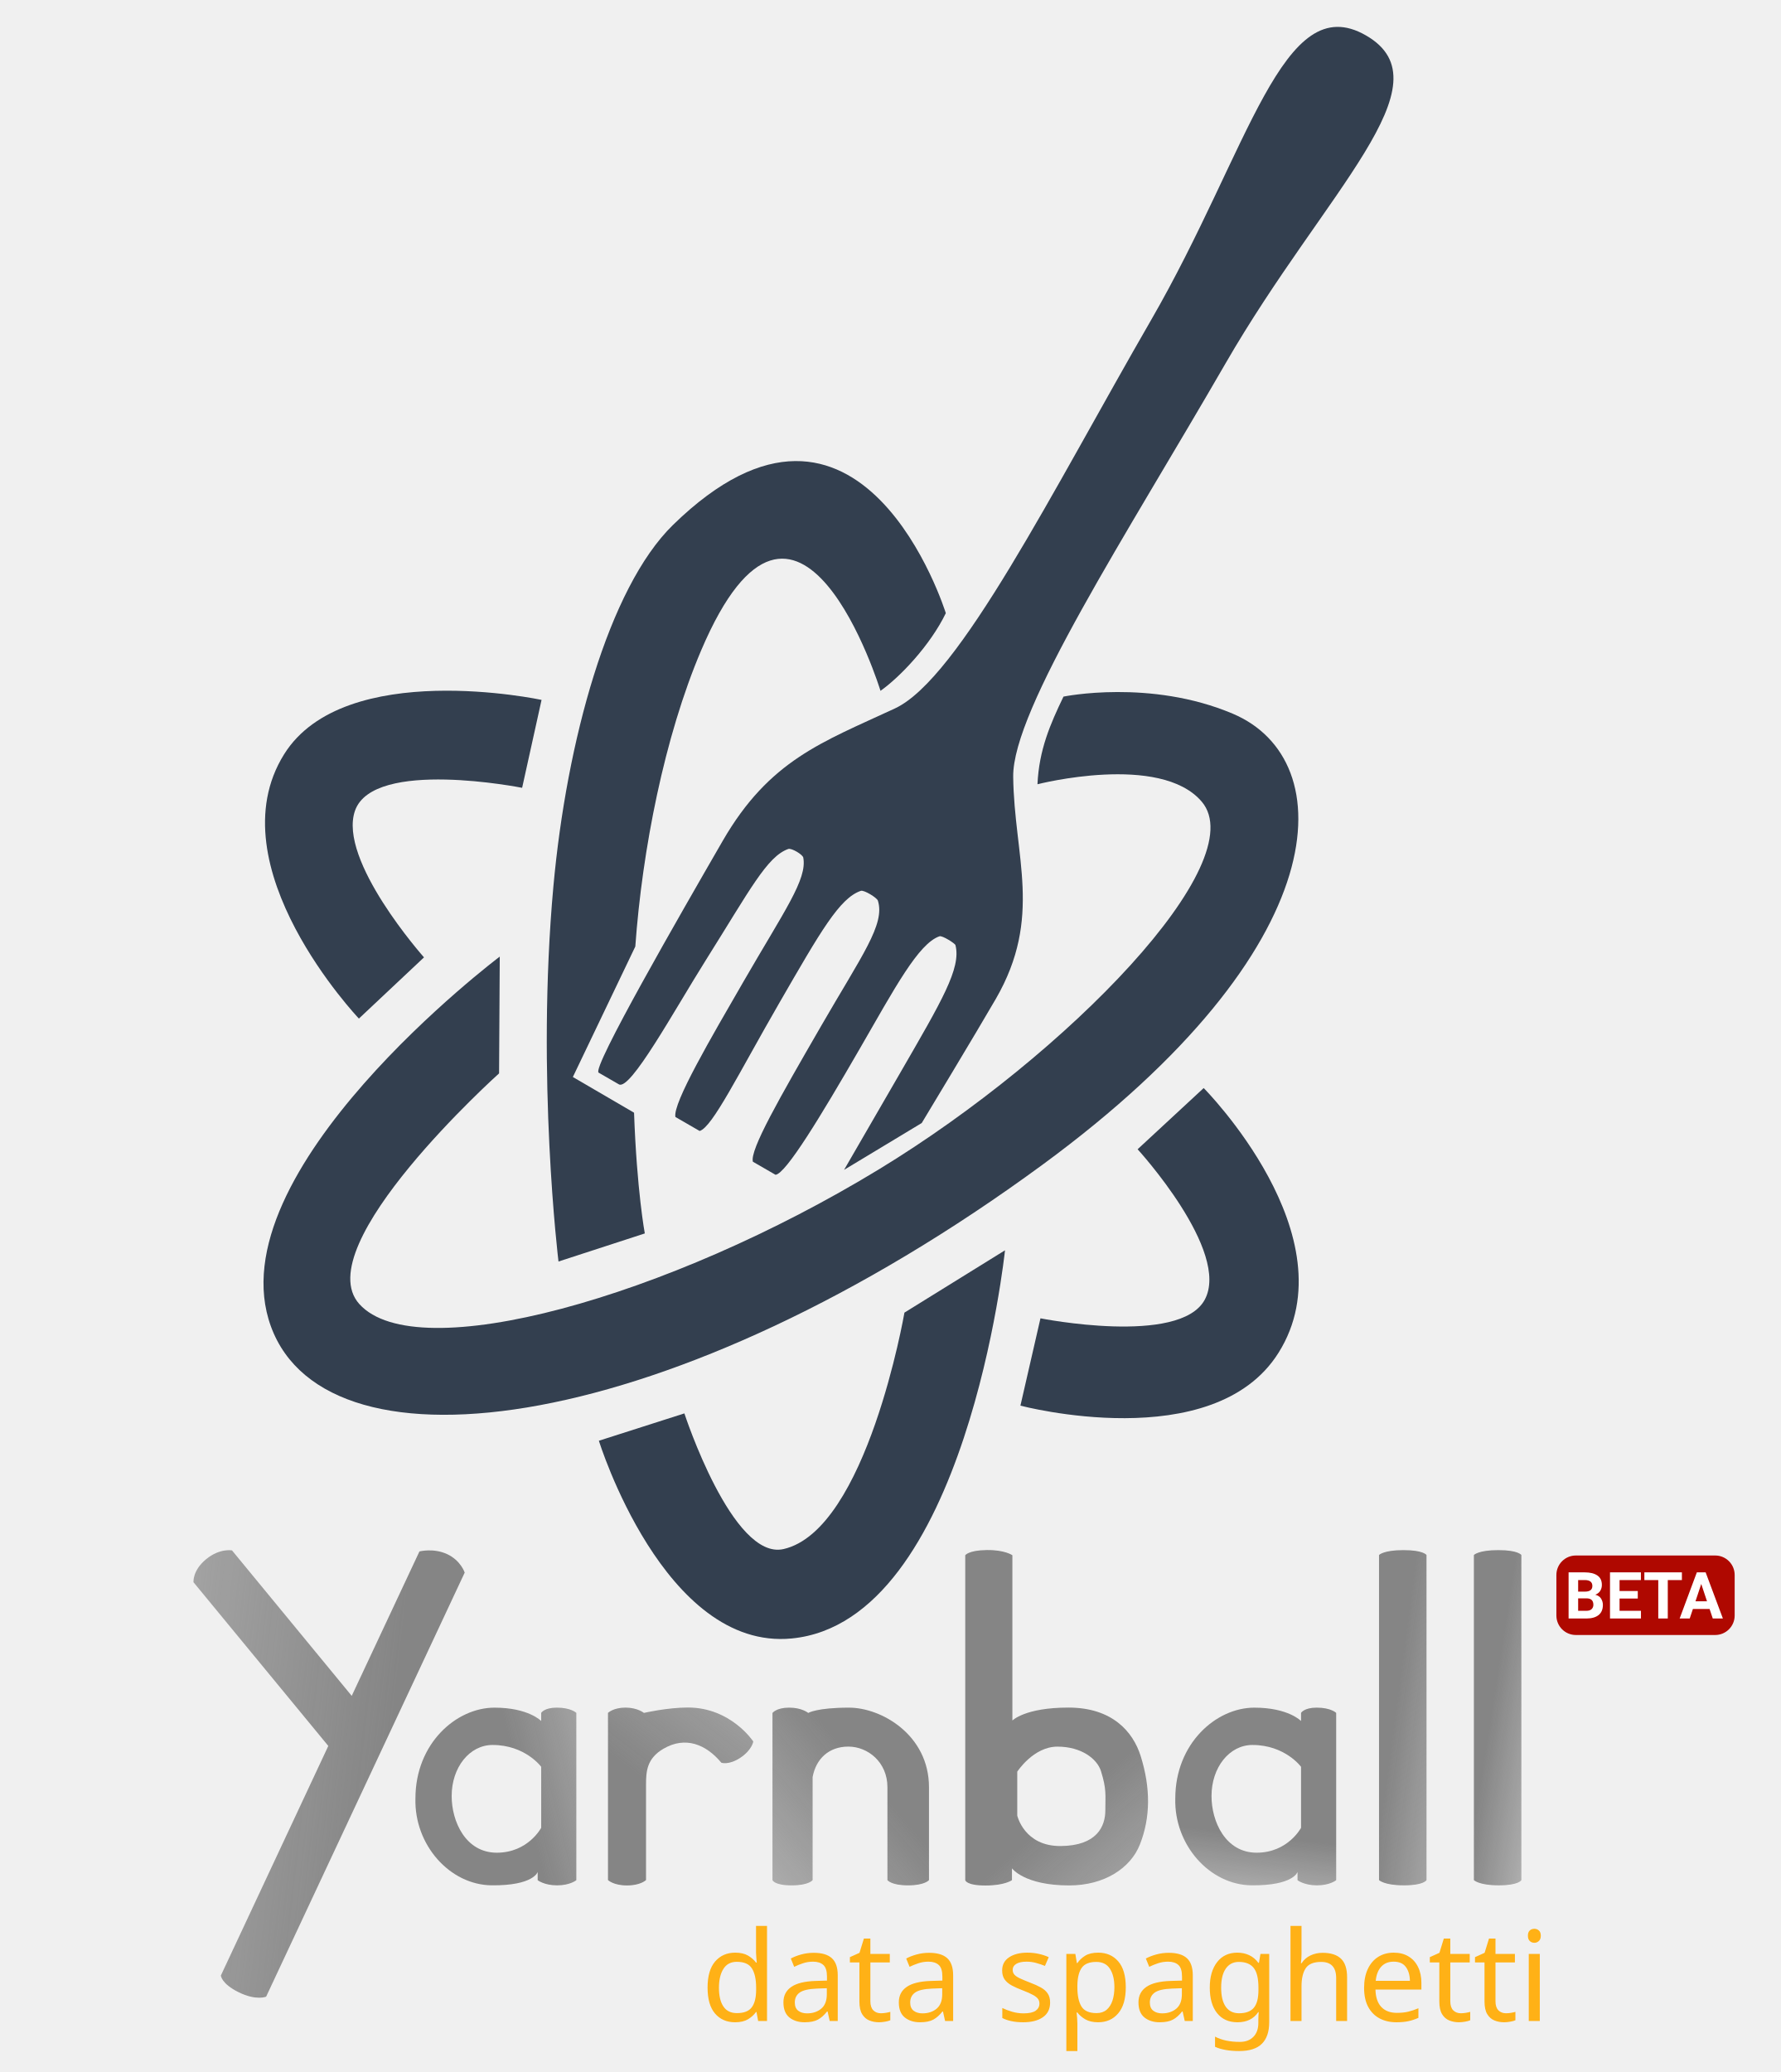
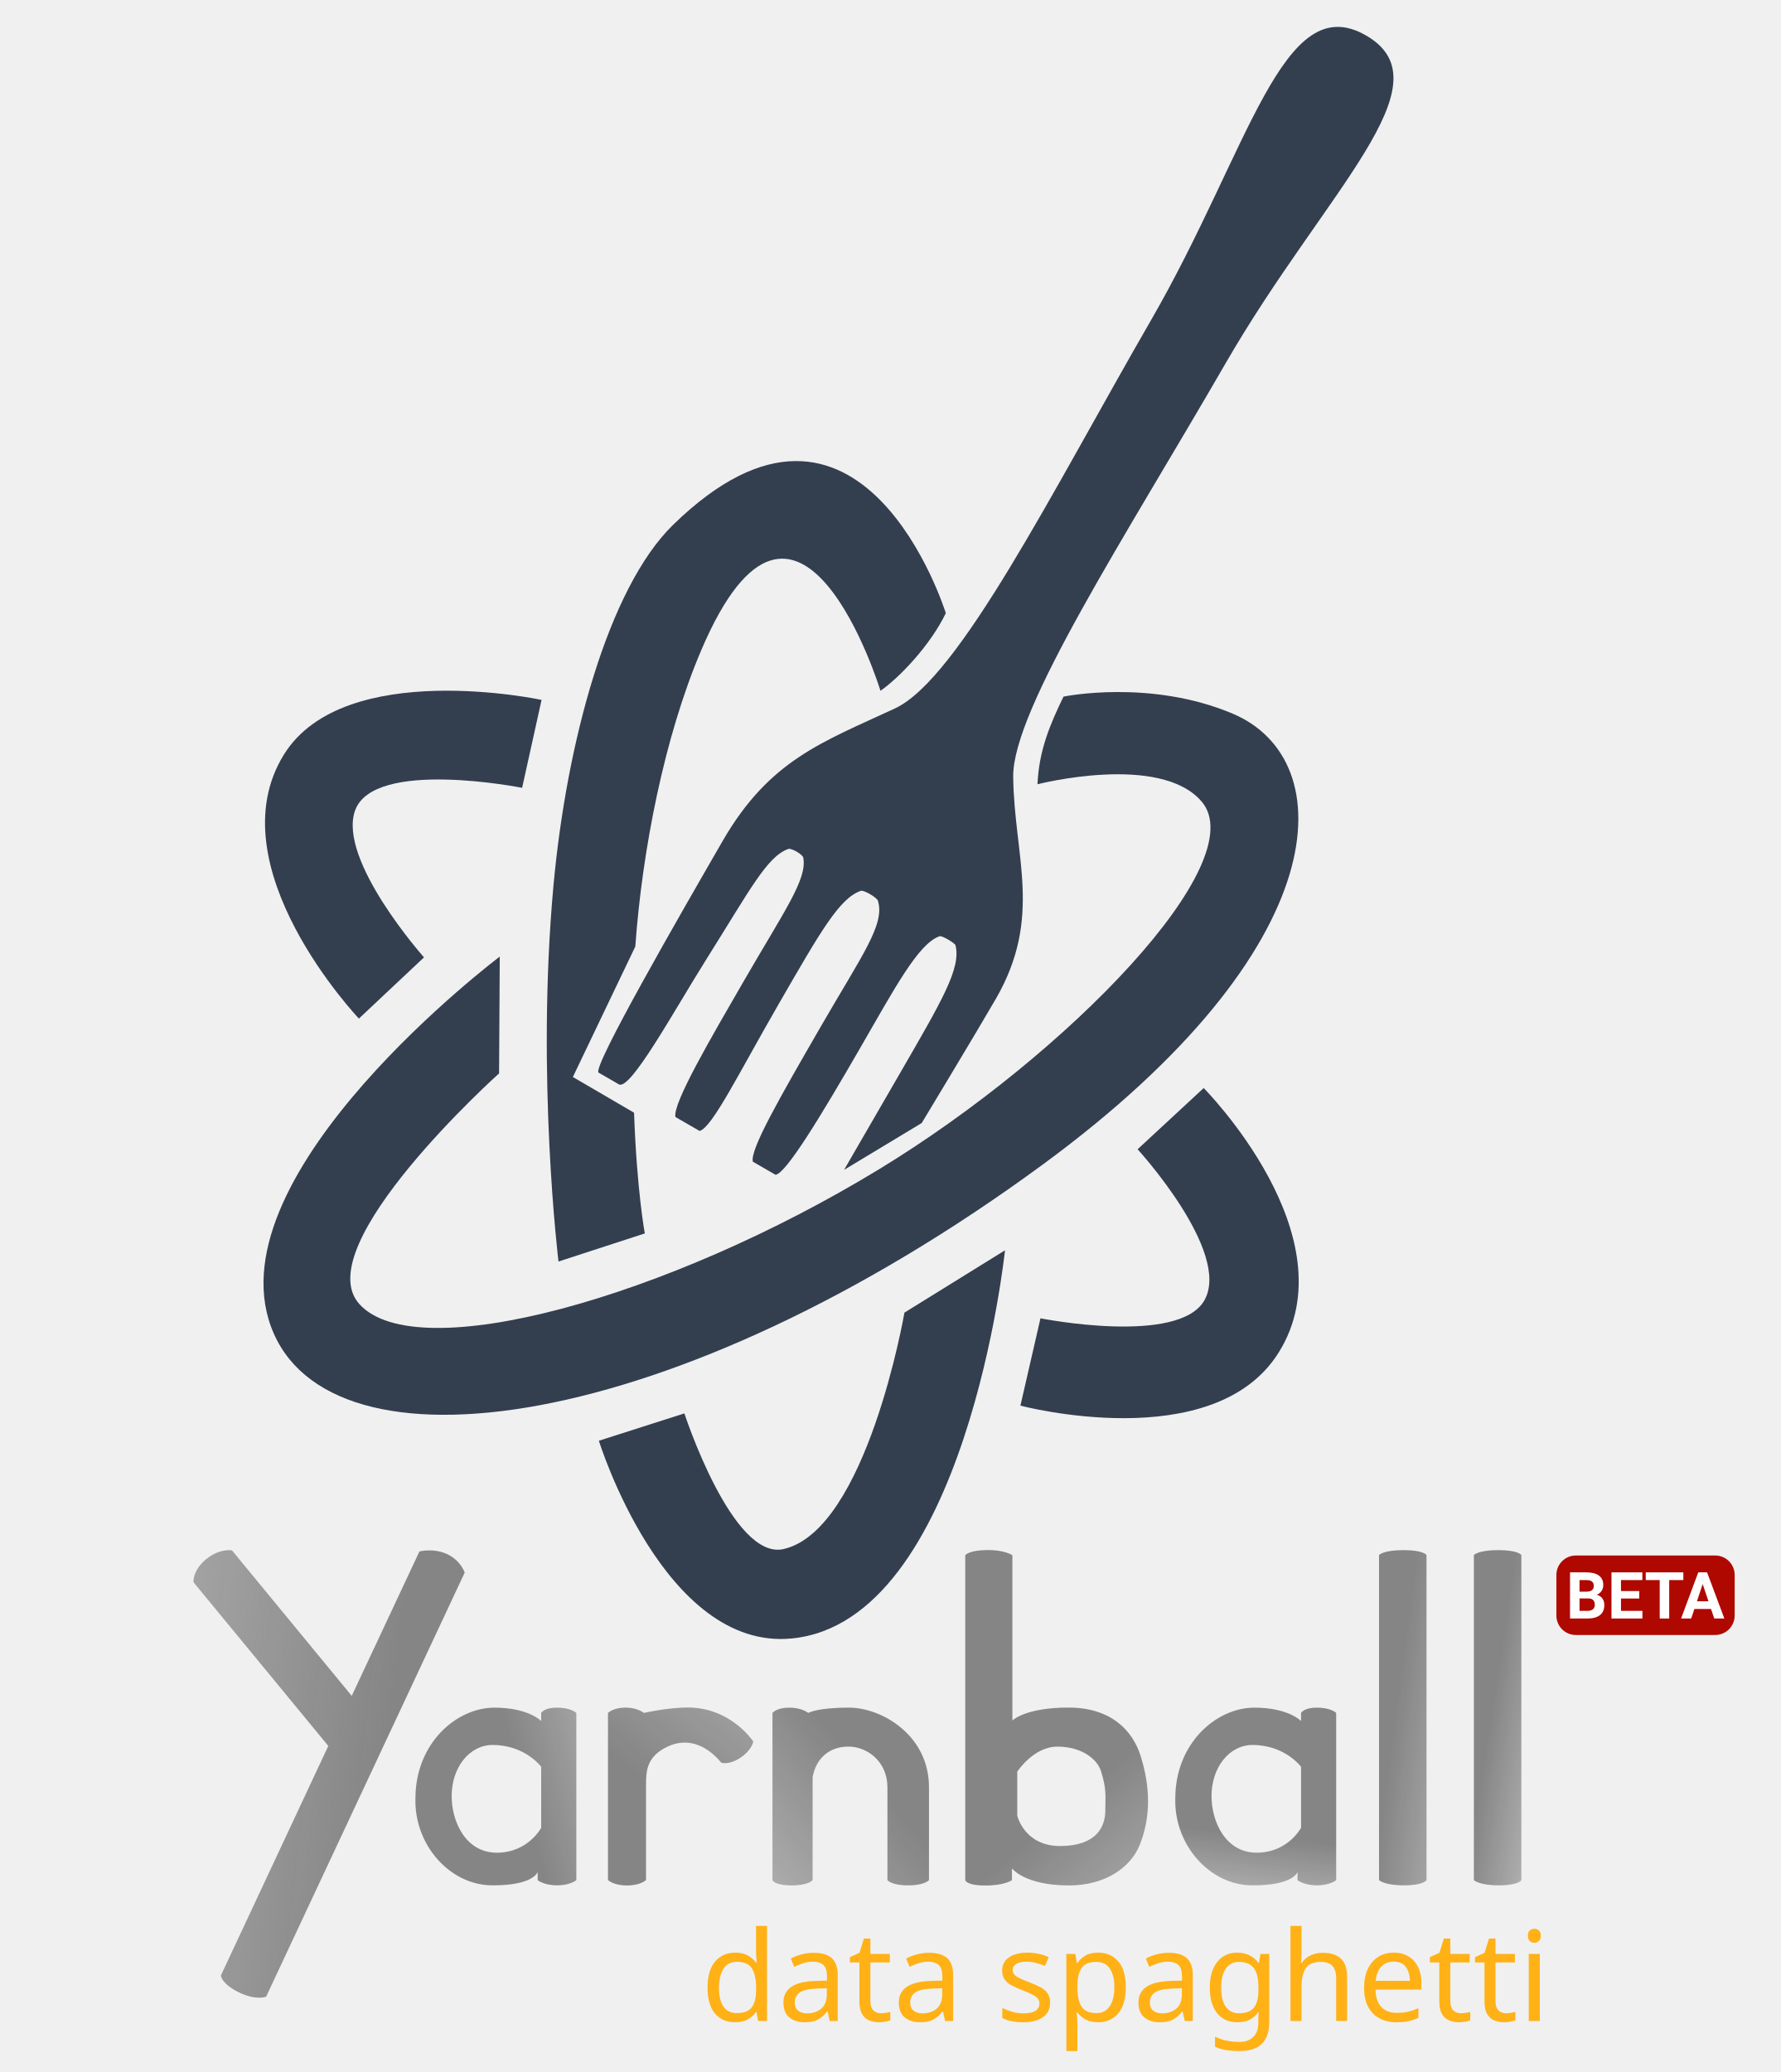
<svg xmlns="http://www.w3.org/2000/svg" xmlns:xlink="http://www.w3.org/1999/xlink" width="550" height="640" viewBox="0 0 550 640" id="svg4785" version="1.1">
  <defs id="defs4787">
    <linearGradient xlink:href="#linearGradient5453" id="linearGradient5459" x1="695.281" y1="989.137" x2="688.972" y2="1043.78" gradientUnits="userSpaceOnUse" gradientTransform="matrix(0.8574037,0,0,0.8574037,-201.4121,131.8807)" />
    <linearGradient id="linearGradient5453">
      <stop style="stop-color:#858585;stop-opacity:1;" offset="0" id="stop5455" />
      <stop style="stop-color:#858585;stop-opacity:0;" offset="1" id="stop5457" />
    </linearGradient>
    <linearGradient xlink:href="#linearGradient5453" id="linearGradient5419" x1="770.753" y1="942.433" x2="823.207" y2="950.586" gradientUnits="userSpaceOnUse" gradientTransform="matrix(0.8574037,0,0,0.8574037,-199.9707,131.8807)" />
    <linearGradient xlink:href="#linearGradient5453" id="linearGradient5475" x1="735.605" y1="946.448" x2="804.23" y2="955.539" gradientUnits="userSpaceOnUse" gradientTransform="matrix(0.8574037,0,0,0.8574037,-199.9707,131.8807)" />
    <linearGradient xlink:href="#linearGradient5453" id="linearGradient5427" x1="611.443" y1="984.848" x2="699.529" y2="1086.369" gradientUnits="userSpaceOnUse" gradientTransform="matrix(0.8574037,0,0,0.8574037,-201.4121,131.8807)" />
    <linearGradient xlink:href="#linearGradient5453" id="linearGradient5443" x1="557.147" y1="978.361" x2="448.878" y2="1070.285" gradientUnits="userSpaceOnUse" gradientTransform="matrix(0.8574037,0,0,0.8574037,-201.4121,131.8807)" />
    <linearGradient xlink:href="#linearGradient5453" id="linearGradient5467" x1="469.605" y1="970.271" x2="573.977" y2="834.406" gradientUnits="userSpaceOnUse" gradientTransform="matrix(0.8574037,0,0,0.8574037,-201.4121,131.8807)" />
    <linearGradient xlink:href="#linearGradient5453" id="linearGradient5451" x1="378.54" y1="929.408" x2="98.386" y2="897.235" gradientUnits="userSpaceOnUse" gradientTransform="matrix(0.8574037,0,0,0.8574037,-201.4121,131.8807)" />
    <linearGradient xlink:href="#linearGradient5453" id="linearGradient5435" x1="421.435" y1="966.235" x2="517.799" y2="941.991" gradientUnits="userSpaceOnUse" gradientTransform="matrix(0.8574037,0,0,0.8574037,-201.4121,131.8807)" />
  </defs>
  <g id="layer1" transform="translate(0,-412.3622)">
    <path id="path4440" d="m 172.572,801.741 26.659,-8.674 c 0,0 -5.59,-42.781 -2.084,-91.596 2.143,-29.844 8.146,-61.864 19.508,-88.533 29.948,-70.292 54.621,13.505 54.621,13.505 l 26.335,-8.328 c 0,0 -31.73,-101.033 -89.692,-43.871 -15.2,14.99 -32.855,66.994 -36.919,111.56 -5.395,59.169 1.572,115.939 1.572,115.939 z" style="display:inline;fill:#333f4f;fill-opacity:0;fill-rule:evenodd;stroke:none;stroke-width:1px;stroke-linecap:butt;stroke-linejoin:miter;stroke-opacity:1" />
    <path id="path4442" d="m 154.162,743.913 0.212,-36.076 c 0,0 -88.227,66.411 -70.67,114.279 17.557,47.868 124.451,33.562 238.323,-49.995 91.558,-67.183 92.207,-125.128 58.822,-139.289 -25.539,-10.833 -52.341,-5.302 -52.341,-5.302 -4.075,8.464 -7.551,16.417 -8.037,27.074 0,0 37.901,-9.732 50.741,5.376 15.938,18.753 -41.372,78.032 -99.638,113.518 -65.239,39.733 -142.791,61.31 -160.559,41.679 -16.255,-17.959 43.145,-71.264 43.145,-71.264 z" style="display:inline;fill:#333f4f;fill-opacity:1;fill-rule:evenodd;stroke:none;stroke-width:1px;stroke-linecap:butt;stroke-linejoin:miter;stroke-opacity:1" />
    <path id="path4444" d="m 172.518,802.019 26.659,-8.674 c 0,0 -2.467,-13.238 -3.321,-37.291 l -18.902,-11.025 19.29,-40.308 c 2.143,-29.844 8.995,-64.835 20.357,-91.504 29.948,-70.292 55.382,12.528 55.382,12.528 5.941,-4.188 15.385,-14.059 20.175,-23.991 0,0 -26.062,-84.119 -84.292,-27.231 -19.95,19.49 -32.855,66.994 -36.919,111.56 -5.395,59.169 1.572,115.939 1.572,115.939 z" style="color:#000000;clip-rule:nonzero;display:inline;overflow:visible;visibility:visible;opacity:1;isolation:auto;mix-blend-mode:normal;color-interpolation:sRGB;color-interpolation-filters:linearRGB;solid-color:#000000;solid-opacity:1;fill:#333f4f;fill-opacity:1;fill-rule:evenodd;stroke:none;stroke-width:1px;stroke-linecap:butt;stroke-linejoin:miter;stroke-miterlimit:4;stroke-dasharray:none;stroke-dashoffset:0;stroke-opacity:1;color-rendering:auto;image-rendering:auto;shape-rendering:auto;text-rendering:auto;enable-background:accumulate" />
    <path id="path4446" d="m 321.395,819.565 -6.19,26.973 c 0,0 59.569,15.76 79.718,-16.319 22.519,-35.852 -23.109,-81.781 -23.109,-81.781 l -20.408,18.907 c 0,0 28.88,31.572 20.708,46.518 -7.787,14.24 -50.719,5.702 -50.719,5.702 z" style="color:#000000;clip-rule:nonzero;display:inline;overflow:visible;visibility:visible;opacity:1;isolation:auto;mix-blend-mode:normal;color-interpolation:sRGB;color-interpolation-filters:linearRGB;solid-color:#000000;solid-opacity:1;fill:#333f4f;fill-opacity:1;fill-rule:evenodd;stroke:none;stroke-width:0.5;stroke-linecap:butt;stroke-linejoin:miter;stroke-miterlimit:4;stroke-dasharray:none;stroke-dashoffset:0;stroke-opacity:1;color-rendering:auto;image-rendering:auto;shape-rendering:auto;text-rendering:auto;enable-background:accumulate" />
    <path id="path4448" d="m 310.44,798.557 -31.062,19.245 c 0,0 -11.602,67.198 -37.364,73.04 -15.765,3.575 -30.612,-41.91 -30.612,-41.91 l -26.41,8.447 c 0,0 20.102,64.921 59.573,61.073 53.87,-5.252 65.875,-119.895 65.875,-119.895 z" style="color:#000000;clip-rule:nonzero;display:inline;overflow:visible;visibility:visible;opacity:1;isolation:auto;mix-blend-mode:normal;color-interpolation:sRGB;color-interpolation-filters:linearRGB;solid-color:#000000;solid-opacity:1;fill:#333f4f;fill-opacity:1;fill-rule:evenodd;stroke:none;stroke-width:0.5;stroke-linecap:butt;stroke-linejoin:miter;stroke-miterlimit:4;stroke-dasharray:none;stroke-dashoffset:0;stroke-opacity:1;color-rendering:auto;image-rendering:auto;shape-rendering:auto;text-rendering:auto;enable-background:accumulate" />
    <path id="path4450" d="m 167.286,628.543 -6.002,27.16 c 0,0 -45.917,-9.153 -51.62,7.053 -5.387,15.311 21.308,45.317 21.308,45.317 l -20.108,18.907 c 0,0 -44.7,-47.036 -23.109,-81.631 18.629,-29.848 79.53,-16.806 79.53,-16.806 z" style="color:#000000;clip-rule:nonzero;display:inline;overflow:visible;visibility:visible;opacity:1;isolation:auto;mix-blend-mode:normal;color-interpolation:sRGB;color-interpolation-filters:linearRGB;solid-color:#000000;solid-opacity:1;fill:#333f4f;fill-opacity:1;fill-rule:evenodd;stroke:none;stroke-width:1px;stroke-linecap:butt;stroke-linejoin:miter;stroke-miterlimit:4;stroke-dasharray:none;stroke-dashoffset:0;stroke-opacity:1;color-rendering:auto;image-rendering:auto;shape-rendering:auto;text-rendering:auto;enable-background:accumulate" />
    <path id="path4436" d="m 421.966,423.318 c -25.762,-14.874 -36.055,35.343 -66.402,87.905 -30.347,52.562 -59.258,110.718 -79.128,119.963 -22.402,10.423 -38.739,15.865 -53.227,40.958 -13.114,22.713 -40.516,70.255 -38.293,71.539 l 6.258,3.613 c 3.544,2.046 17.13,-22.904 26.82,-38.31 13.611,-21.641 18.923,-32.091 25.517,-34.396 0.97,-0.339 4.44,1.713 4.618,2.667 1.26,6.717 -5.767,16.3 -18.54,38.424 -9.779,16.938 -21.855,37.49 -20.957,41.695 l 7.485,4.322 c 3.955,-1.156 12.014,-17.734 24.626,-39.577 12.773,-22.124 18.623,-32.386 25.172,-34.595 0.966,-0.326 4.976,2.114 5.266,3.04 2.282,7.307 -4.896,16.803 -17.669,38.927 -12.653,21.916 -21.978,38.115 -20.943,41.703 l 6.985,4.033 c 3.182,-0.278 14.012,-18.137 25.949,-38.813 10.89,-18.863 18.193,-32.635 24.716,-34.858 0.842,-0.287 4.782,2.195 4.921,2.744 1.811,7.133 -4.266,17.264 -17.039,39.388 -7.465,12.929 -17.372,30.019 -17.372,30.019 l 23.991,-14.467 c 0,0 17.278,-28.633 22.896,-38.364 14.574,-25.243 5.645,-43.912 5.356,-68.596 -0.243,-20.786 34.929,-74.56 65.639,-127.751 30.709,-53.19 69.119,-86.337 43.356,-101.211 z" style="color:#000000;clip-rule:nonzero;display:inline;overflow:visible;visibility:visible;opacity:1;isolation:auto;mix-blend-mode:normal;color-interpolation:sRGB;color-interpolation-filters:linearRGB;solid-color:#000000;solid-opacity:1;fill:#333f4f;fill-opacity:1;fill-rule:evenodd;stroke:none;stroke-width:1px;stroke-linecap:butt;stroke-linejoin:miter;stroke-miterlimit:4;stroke-dasharray:none;stroke-dashoffset:0;stroke-opacity:1;color-rendering:auto;image-rendering:auto;shape-rendering:auto;text-rendering:auto;enable-background:accumulate" />
    <path id="path5254" d="m 172.008,939.815 c -3.898,0 -4.837,1.616 -4.837,1.616 l 0,2.515 c 0,0 -3.914,-4.124 -14.426,-4.124 -11.851,0 -24.42,11.11 -24.42,28.046 -0.385,14.338 10.604,26.721 23.578,26.834 12.974,0.112 14.183,-4.128 14.183,-4.128 l 0,2.546 c 0,0 2.013,1.592 6.005,1.592 3.992,0 5.934,-1.592 5.934,-1.592 l 0,-51.688 c 0,0 -1.618,-1.616 -6.017,-1.616 z m -4.835,18.279 0,18.845 c 0,0 -4.049,7.687 -13.711,7.687 -9.662,0 -13.965,-9.684 -13.942,-17.533 0,-8.787 5.486,-15.744 12.64,-15.744 10.079,0 15.014,6.745 15.014,6.745 z" style="color:#000000;font-style:normal;font-variant:normal;font-weight:normal;font-stretch:normal;font-size:medium;line-height:normal;font-family:sans-serif;text-indent:0;text-align:start;text-decoration:none;text-decoration-line:none;text-decoration-style:solid;text-decoration-color:#000000;letter-spacing:normal;word-spacing:normal;text-transform:none;direction:ltr;block-progression:tb;writing-mode:lr-tb;baseline-shift:baseline;text-anchor:start;white-space:normal;clip-rule:nonzero;display:inline;overflow:visible;visibility:visible;opacity:1;isolation:auto;mix-blend-mode:normal;color-interpolation:sRGB;color-interpolation-filters:linearRGB;solid-color:#000000;solid-opacity:1;fill:url(#linearGradient5435);fill-opacity:1;fill-rule:evenodd;stroke:none;stroke-width:18;stroke-linecap:round;stroke-linejoin:miter;stroke-miterlimit:4;stroke-dasharray:none;stroke-dashoffset:0;stroke-opacity:1;color-rendering:auto;image-rendering:auto;shape-rendering:auto;text-rendering:auto;enable-background:accumulate" />
    <path id="path5256" d="m 63.639,893.996 c -4.226,3.494 -3.869,7.088 -3.869,7.088 l 41.64,50.564 -33.186,70.912 c 0,0 0.105,2.5 5.502,5.169 5.397,2.668 8.476,1.373 8.476,1.373 L 143.542,898.111 c 0,0 -1.163,-3.698 -5.375,-5.687 -4.212,-1.989 -8.603,-0.854 -8.603,-0.854 l -20.916,44.612 -36.983,-44.933 c 0,0 -3.8,-0.746 -8.026,2.747 z" style="color:#000000;font-style:normal;font-variant:normal;font-weight:normal;font-stretch:normal;font-size:medium;line-height:normal;font-family:sans-serif;text-indent:0;text-align:start;text-decoration:none;text-decoration-line:none;text-decoration-style:solid;text-decoration-color:#000000;letter-spacing:normal;word-spacing:normal;text-transform:none;direction:ltr;block-progression:tb;writing-mode:lr-tb;baseline-shift:baseline;text-anchor:start;white-space:normal;clip-rule:nonzero;display:inline;overflow:visible;visibility:visible;opacity:1;isolation:auto;mix-blend-mode:normal;color-interpolation:sRGB;color-interpolation-filters:linearRGB;solid-color:#000000;solid-opacity:1;fill:url(#linearGradient5451);fill-opacity:1;fill-rule:evenodd;stroke:none;stroke-width:18;stroke-linecap:round;stroke-linejoin:miter;stroke-miterlimit:4;stroke-dasharray:none;stroke-dashoffset:0;stroke-opacity:1;color-rendering:auto;image-rendering:auto;shape-rendering:auto;text-rendering:auto;enable-background:accumulate" />
    <path id="path5258" d="m 193.199,939.805 c -3.732,0 -5.395,1.631 -5.395,1.631 l 0,51.641 c 0,0 1.665,1.664 5.876,1.664 4.211,0 5.876,-1.664 5.876,-1.664 0,0 0,-19.448 0,-29.386 0,-4.139 0.213,-8.168 5.394,-11.184 6.744,-3.925 13.103,-1.399 17.874,4.327 0,0 2.32,0.829 5.905,-1.562 3.586,-2.39 3.958,-4.996 3.958,-4.996 0,0 -6.877,-10.497 -20.191,-10.497 -6.353,0 -13.589,1.665 -13.589,1.665 0,0 -1.977,-1.639 -5.71,-1.639 z" style="color:#000000;font-style:normal;font-variant:normal;font-weight:normal;font-stretch:normal;font-size:medium;line-height:normal;font-family:sans-serif;text-indent:0;text-align:start;text-decoration:none;text-decoration-line:none;text-decoration-style:solid;text-decoration-color:#000000;letter-spacing:normal;word-spacing:normal;text-transform:none;direction:ltr;block-progression:tb;writing-mode:lr-tb;baseline-shift:baseline;text-anchor:start;white-space:normal;clip-rule:nonzero;display:inline;overflow:visible;visibility:visible;opacity:1;isolation:auto;mix-blend-mode:normal;color-interpolation:sRGB;color-interpolation-filters:linearRGB;solid-color:#000000;solid-opacity:1;fill:url(#linearGradient5467);fill-opacity:1;fill-rule:evenodd;stroke:none;stroke-width:18;stroke-linecap:round;stroke-linejoin:miter;stroke-miterlimit:4;stroke-dasharray:none;stroke-dashoffset:0;stroke-opacity:1;color-rendering:auto;image-rendering:auto;shape-rendering:auto;text-rendering:auto;enable-background:accumulate" />
    <path id="path5260" d="m 243.764,939.816 c -3.978,0 -5.151,1.652 -5.151,1.652 l 0,51.621 c 0,0 0.535,1.628 5.914,1.628 5.379,0 6.488,-1.628 6.488,-1.628 l 0,-31.822 c 1.015,-5.59 4.983,-9.416 11.037,-9.416 6.054,0 12.071,4.834 12.071,12.534 l 0,28.709 c 0,0 1.152,1.623 6.357,1.623 5.204,0 6.478,-1.623 6.478,-1.623 l 0,-28.709 c 0,-16.118 -14.661,-24.564 -24.698,-24.564 -10.037,0 -12.594,1.641 -12.594,1.641 0,0 -1.924,-1.646 -5.902,-1.646 z" style="color:#000000;font-style:normal;font-variant:normal;font-weight:normal;font-stretch:normal;font-size:medium;line-height:normal;font-family:sans-serif;text-indent:0;text-align:start;text-decoration:none;text-decoration-line:none;text-decoration-style:solid;text-decoration-color:#000000;letter-spacing:normal;word-spacing:normal;text-transform:none;direction:ltr;block-progression:tb;writing-mode:lr-tb;baseline-shift:baseline;text-anchor:start;white-space:normal;clip-rule:nonzero;display:inline;overflow:visible;visibility:visible;opacity:1;isolation:auto;mix-blend-mode:normal;color-interpolation:sRGB;color-interpolation-filters:linearRGB;solid-color:#000000;solid-opacity:1;fill:url(#linearGradient5443);fill-opacity:1;fill-rule:evenodd;stroke:none;stroke-width:18;stroke-linecap:round;stroke-linejoin:miter;stroke-miterlimit:4;stroke-dasharray:none;stroke-dashoffset:0;stroke-opacity:1;color-rendering:auto;image-rendering:auto;shape-rendering:auto;text-rendering:auto;enable-background:accumulate" />
    <path id="path5262" d="m 304.757,891.142 c -5.624,0.085 -6.599,1.605 -6.599,1.605 l 0,100.348 c 0,0 0.223,1.662 6.255,1.662 6.032,0 8.181,-1.658 8.181,-1.658 l 0,-3.639 c 0,0 3.799,5.275 17.672,5.275 10.893,0 18.956,-5.35 21.831,-12.616 3.318,-8.385 3.339,-17.498 0.264,-27.319 -2.392,-7.636 -8.864,-15.002 -22.323,-15.002 -13.459,0 -17.314,4.004 -17.314,4.004 l 0,-51.056 c 0,0 -2.343,-1.691 -7.968,-1.605 z m 35.326,68.273 c 1.772,5.659 1.35,7.363 1.35,12.148 0,4.852 -2.547,10.921 -13.801,11.003 -11.254,0.082 -13.404,-9.396 -13.404,-9.396 l 0,-13.574 c 0,0 4.984,-7.735 12.416,-7.735 7.432,0 12.276,3.826 13.438,7.554 z" style="color:#000000;font-style:normal;font-variant:normal;font-weight:normal;font-stretch:normal;font-size:medium;line-height:normal;font-family:sans-serif;text-indent:0;text-align:start;text-decoration:none;text-decoration-line:none;text-decoration-style:solid;text-decoration-color:#000000;letter-spacing:normal;word-spacing:normal;text-transform:none;direction:ltr;block-progression:tb;writing-mode:lr-tb;baseline-shift:baseline;text-anchor:start;white-space:normal;clip-rule:nonzero;display:inline;overflow:visible;visibility:visible;opacity:1;isolation:auto;mix-blend-mode:normal;color-interpolation:sRGB;color-interpolation-filters:linearRGB;solid-color:#000000;solid-opacity:1;fill:url(#linearGradient5427);fill-opacity:1;fill-rule:evenodd;stroke:none;stroke-width:18;stroke-linecap:round;stroke-linejoin:miter;stroke-miterlimit:4;stroke-dasharray:none;stroke-dashoffset:0;stroke-opacity:1;color-rendering:auto;image-rendering:auto;shape-rendering:auto;text-rendering:auto;enable-background:accumulate" />
    <path id="path5266" d="m 433.522,891.161 c -6.186,0 -7.545,1.51 -7.545,1.51 l 0,100.424 c 0,0 1.571,1.615 7.717,1.615 6.145,0 6.951,-1.615 6.951,-1.615 l 0,-100.424 c 0,0 -0.937,-1.51 -7.122,-1.51 z" style="color:#000000;font-style:normal;font-variant:normal;font-weight:normal;font-stretch:normal;font-size:medium;line-height:normal;font-family:sans-serif;text-indent:0;text-align:start;text-decoration:none;text-decoration-line:none;text-decoration-style:solid;text-decoration-color:#000000;letter-spacing:normal;word-spacing:normal;text-transform:none;direction:ltr;block-progression:tb;writing-mode:lr-tb;baseline-shift:baseline;text-anchor:start;white-space:normal;clip-rule:nonzero;display:inline;overflow:visible;visibility:visible;opacity:1;isolation:auto;mix-blend-mode:normal;color-interpolation:sRGB;color-interpolation-filters:linearRGB;solid-color:#000000;solid-opacity:1;fill:url(#linearGradient5475);fill-opacity:1;fill-rule:evenodd;stroke:none;stroke-width:18;stroke-linecap:round;stroke-linejoin:miter;stroke-miterlimit:4;stroke-dasharray:none;stroke-dashoffset:0;stroke-opacity:1;color-rendering:auto;image-rendering:auto;shape-rendering:auto;text-rendering:auto;enable-background:accumulate" />
    <path style="color:#000000;font-style:normal;font-variant:normal;font-weight:normal;font-stretch:normal;font-size:medium;line-height:normal;font-family:sans-serif;text-indent:0;text-align:start;text-decoration:none;text-decoration-line:none;text-decoration-style:solid;text-decoration-color:#000000;letter-spacing:normal;word-spacing:normal;text-transform:none;direction:ltr;block-progression:tb;writing-mode:lr-tb;baseline-shift:baseline;text-anchor:start;white-space:normal;clip-rule:nonzero;display:inline;overflow:visible;visibility:visible;opacity:1;isolation:auto;mix-blend-mode:normal;color-interpolation:sRGB;color-interpolation-filters:linearRGB;solid-color:#000000;solid-opacity:1;fill:url(#linearGradient5419);fill-opacity:1;fill-rule:evenodd;stroke:none;stroke-width:18;stroke-linecap:round;stroke-linejoin:miter;stroke-miterlimit:4;stroke-dasharray:none;stroke-dashoffset:0;stroke-opacity:1;color-rendering:auto;image-rendering:auto;shape-rendering:auto;text-rendering:auto;enable-background:accumulate" d="m 462.822,891.161 c -6.186,0 -7.545,1.51 -7.545,1.51 l 0,100.424 c 0,0 1.571,1.615 7.717,1.615 6.145,0 6.951,-1.615 6.951,-1.615 l 0,-100.424 c 0,0 -0.937,-1.51 -7.122,-1.51 z" id="path5278" />
    <path style="color:#000000;font-style:normal;font-variant:normal;font-weight:normal;font-stretch:normal;font-size:medium;line-height:normal;font-family:sans-serif;text-indent:0;text-align:start;text-decoration:none;text-decoration-line:none;text-decoration-style:solid;text-decoration-color:#000000;letter-spacing:normal;word-spacing:normal;text-transform:none;direction:ltr;block-progression:tb;writing-mode:lr-tb;baseline-shift:baseline;text-anchor:start;white-space:normal;clip-rule:nonzero;display:inline;overflow:visible;visibility:visible;opacity:1;isolation:auto;mix-blend-mode:normal;color-interpolation:sRGB;color-interpolation-filters:linearRGB;solid-color:#000000;solid-opacity:1;fill:url(#linearGradient5459);fill-opacity:1;fill-rule:evenodd;stroke:none;stroke-width:18;stroke-linecap:round;stroke-linejoin:miter;stroke-miterlimit:4;stroke-dasharray:none;stroke-dashoffset:0;stroke-opacity:1;color-rendering:auto;image-rendering:auto;shape-rendering:auto;text-rendering:auto;enable-background:accumulate" d="m 406.724,939.815 c -3.898,0 -4.837,1.616 -4.837,1.616 l 0,2.515 c 0,0 -3.914,-4.124 -14.426,-4.124 -11.851,0 -24.42,11.11 -24.42,28.046 -0.385,14.338 10.604,26.721 23.578,26.834 12.974,0.112 14.183,-4.128 14.183,-4.128 l 0,2.546 c 0,0 2.013,1.592 6.005,1.592 3.992,0 5.934,-1.592 5.934,-1.592 l 0,-51.688 c 0,0 -1.618,-1.616 -6.017,-1.616 z m -4.836,18.279 0,18.845 c 0,0 -4.049,7.687 -13.711,7.687 -9.662,0 -13.965,-9.684 -13.942,-17.533 0,-8.787 5.486,-15.744 12.64,-15.744 10.079,0 15.013,6.745 15.013,6.745 z" id="path5288" />
-     <text xml:space="preserve" style="font-style:normal;font-variant:normal;font-weight:normal;font-stretch:normal;font-size:38.657px;line-height:125%;font-family:Ubuntu;-inkscape-font-specification:Ubuntu;letter-spacing:0px;word-spacing:0px;display:inline;fill:#ffb116;fill-opacity:1;stroke:none;stroke-width:1px;stroke-linecap:butt;stroke-linejoin:miter;stroke-opacity:1" x="216.44" y="1036.61" id="text4457">
+   </g>
+   <g id="layer4" style="display:none">
+     <rect transform="translate(0,-412.3622)" style="color:#000000;clip-rule:nonzero;display:inline;overflow:visible;visibility:visible;opacity:1;isolation:auto;mix-blend-mode:normal;color-interpolation:sRGB;color-interpolation-filters:linearRGB;solid-color:#000000;solid-opacity:1;fill:#af0800;fill-opacity:1;fill-rule:evenodd;stroke:none;stroke-width:5;stroke-linecap:butt;stroke-linejoin:miter;stroke-miterlimit:4;stroke-dasharray:none;stroke-dashoffset:0;stroke-opacity:1;color-rendering:auto;image-rendering:auto;shape-rendering:auto;text-rendering:auto;enable-background:accumulate" id="rect4804-1" width="55.07" height="24.556" x="480.762" y="892.824" ry="6.014" />
+     <text transform="translate(0,-412.3622)" xml:space="preserve" style="font-style:normal;font-variant:normal;font-weight:700;font-stretch:normal;font-size:20.046px;line-height:125%;font-family:Roboto;-inkscape-font-specification:'Roboto Bold';letter-spacing:0px;word-spacing:0px;display:inline;fill:#ffffff;fill-opacity:1;stroke:none;stroke-width:1px;stroke-linecap:butt;stroke-linejoin:miter;stroke-opacity:1" x="483.705" y="912.285" id="text4806-3">
+       <tspan id="tspan4808-4" x="483.705" y="912.285">BETA</tspan>
+     </text>
+   </g>
+   <g id="layer5" style="display:inline">
+     <rect ry="6.014" y="892.824" x="480.762" height="24.556" width="55.07" id="rect4206" style="color:#000000;clip-rule:nonzero;display:inline;overflow:visible;visibility:visible;opacity:1;isolation:auto;mix-blend-mode:normal;color-interpolation:sRGB;color-interpolation-filters:linearRGB;solid-color:#000000;solid-opacity:1;fill:#af0800;fill-opacity:1;fill-rule:evenodd;stroke:none;stroke-width:5;stroke-linecap:butt;stroke-linejoin:miter;stroke-miterlimit:4;stroke-dasharray:none;stroke-dashoffset:0;stroke-opacity:1;color-rendering:auto;image-rendering:auto;shape-rendering:auto;text-rendering:auto;enable-background:accumulate" transform="translate(0,-412.3622)" />
+     <g transform="translate(0,-412.3622)" style="font-style:normal;font-variant:normal;font-weight:700;font-stretch:normal;font-size:20.046px;line-height:125%;font-family:Roboto;-inkscape-font-specification:'Roboto Bold';letter-spacing:0px;word-spacing:0px;display:inline;fill:#ffffff;fill-opacity:1;stroke:none;stroke-width:1px;stroke-linecap:butt;stroke-linejoin:miter;stroke-opacity:1" id="text4208">
+       <path d="m 484.977,912.285 0,-14.251 4.992,0 q 2.594,0 3.935,0.998 1.341,0.989 1.341,2.907 0,1.047 -0.538,1.85 -0.538,0.793 -1.498,1.165 1.096,0.274 1.723,1.106 0.636,0.832 0.636,2.036 0,2.055 -1.312,3.113 -1.312,1.057 -3.739,1.077 l -5.54,0 z m 2.936,-6.206 0,3.847 2.515,0 q 1.038,0 1.615,-0.489 0.587,-0.499 0.587,-1.37 0,-1.958 -2.026,-1.987 l -2.692,0 z m 0,-2.075 2.173,0 q 2.222,-0.039 2.222,-1.772 0,-0.969 -0.568,-1.39 -0.558,-0.431 -1.772,-0.431 l -2.055,0 0,3.592 z" id="path4225" />
+       <path d="m 506.354,906.109 -5.638,0 0,3.817 6.617,0 0,2.359 -9.553,0 0,-14.251 9.533,0 0,2.378 -6.597,0 0,3.396 5.638,0 0,2.3 z" id="path4227" />
+       <path d="m 519.979,900.412 -4.365,0 0,11.873 -2.936,0 0,-11.873 -4.307,0 0,-2.378 11.608,0 0,2.378 z" id="path4229" />
+       <path d="m 528.533,909.349 -5.148,0 -0.979,2.936 -3.122,0 5.305,-14.251 2.721,0 5.334,14.251 -3.122,0 -0.989,-2.936 z m -4.356,-2.378 3.563,0 -1.791,-5.334 -1.772,5.334 z" id="path4231" />
+     </g>
+   </g>
+   <g id="layer2" style="display:none">
+     <text transform="translate(0,-412.3622)" xml:space="preserve" style="font-style:normal;font-variant:normal;font-weight:normal;font-stretch:normal;font-size:38.657px;line-height:125%;font-family:Ubuntu;-inkscape-font-specification:Ubuntu;letter-spacing:0px;word-spacing:0px;display:inline;fill:#ffb116;fill-opacity:1;stroke:none;stroke-width:1px;stroke-linecap:butt;stroke-linejoin:miter;stroke-opacity:1" x="216.44" y="1036.61" id="text4457">
      <tspan id="tspan4459" x="216.44" y="1036.61">data spaghetti</tspan>
    </text>
-     <rect style="color:#000000;clip-rule:nonzero;display:inline;overflow:visible;visibility:visible;opacity:1;isolation:auto;mix-blend-mode:normal;color-interpolation:sRGB;color-interpolation-filters:linearRGB;solid-color:#000000;solid-opacity:1;fill:#af0800;fill-opacity:1;fill-rule:evenodd;stroke:none;stroke-width:5;stroke-linecap:butt;stroke-linejoin:miter;stroke-miterlimit:4;stroke-dasharray:none;stroke-dashoffset:0;stroke-opacity:1;color-rendering:auto;image-rendering:auto;shape-rendering:auto;text-rendering:auto;enable-background:accumulate" id="rect4804-1" width="55.07" height="24.556" x="480.762" y="892.824" ry="6.014" />
-     <text xml:space="preserve" style="font-style:normal;font-variant:normal;font-weight:700;font-stretch:normal;font-size:20.046px;line-height:125%;font-family:Roboto;-inkscape-font-specification:'Roboto Bold';letter-spacing:0px;word-spacing:0px;display:inline;fill:#ffffff;fill-opacity:1;stroke:none;stroke-width:1px;stroke-linecap:butt;stroke-linejoin:miter;stroke-opacity:1;" x="483.267" y="912.285" id="text4806-3">
-       <tspan id="tspan4808-4" x="483.267" y="912.285">BETA</tspan>
+   </g>
+   <g id="layer3">
+     <text id="text4168" y="1036.61" x="216.44" style="font-style:normal;font-variant:normal;font-weight:normal;font-stretch:normal;font-size:38.657px;line-height:125%;font-family:Ubuntu;-inkscape-font-specification:Ubuntu;letter-spacing:0px;word-spacing:0px;display:inline;fill:#ffb116;fill-opacity:1;stroke:none;stroke-width:1px;stroke-linecap:butt;stroke-linejoin:miter;stroke-opacity:1" xml:space="preserve" transform="translate(0,-412.3622)">
+       <tspan y="1036.61" x="216.44" id="tspan4170">data spaghetti</tspan>
    </text>
  </g>
</svg>
